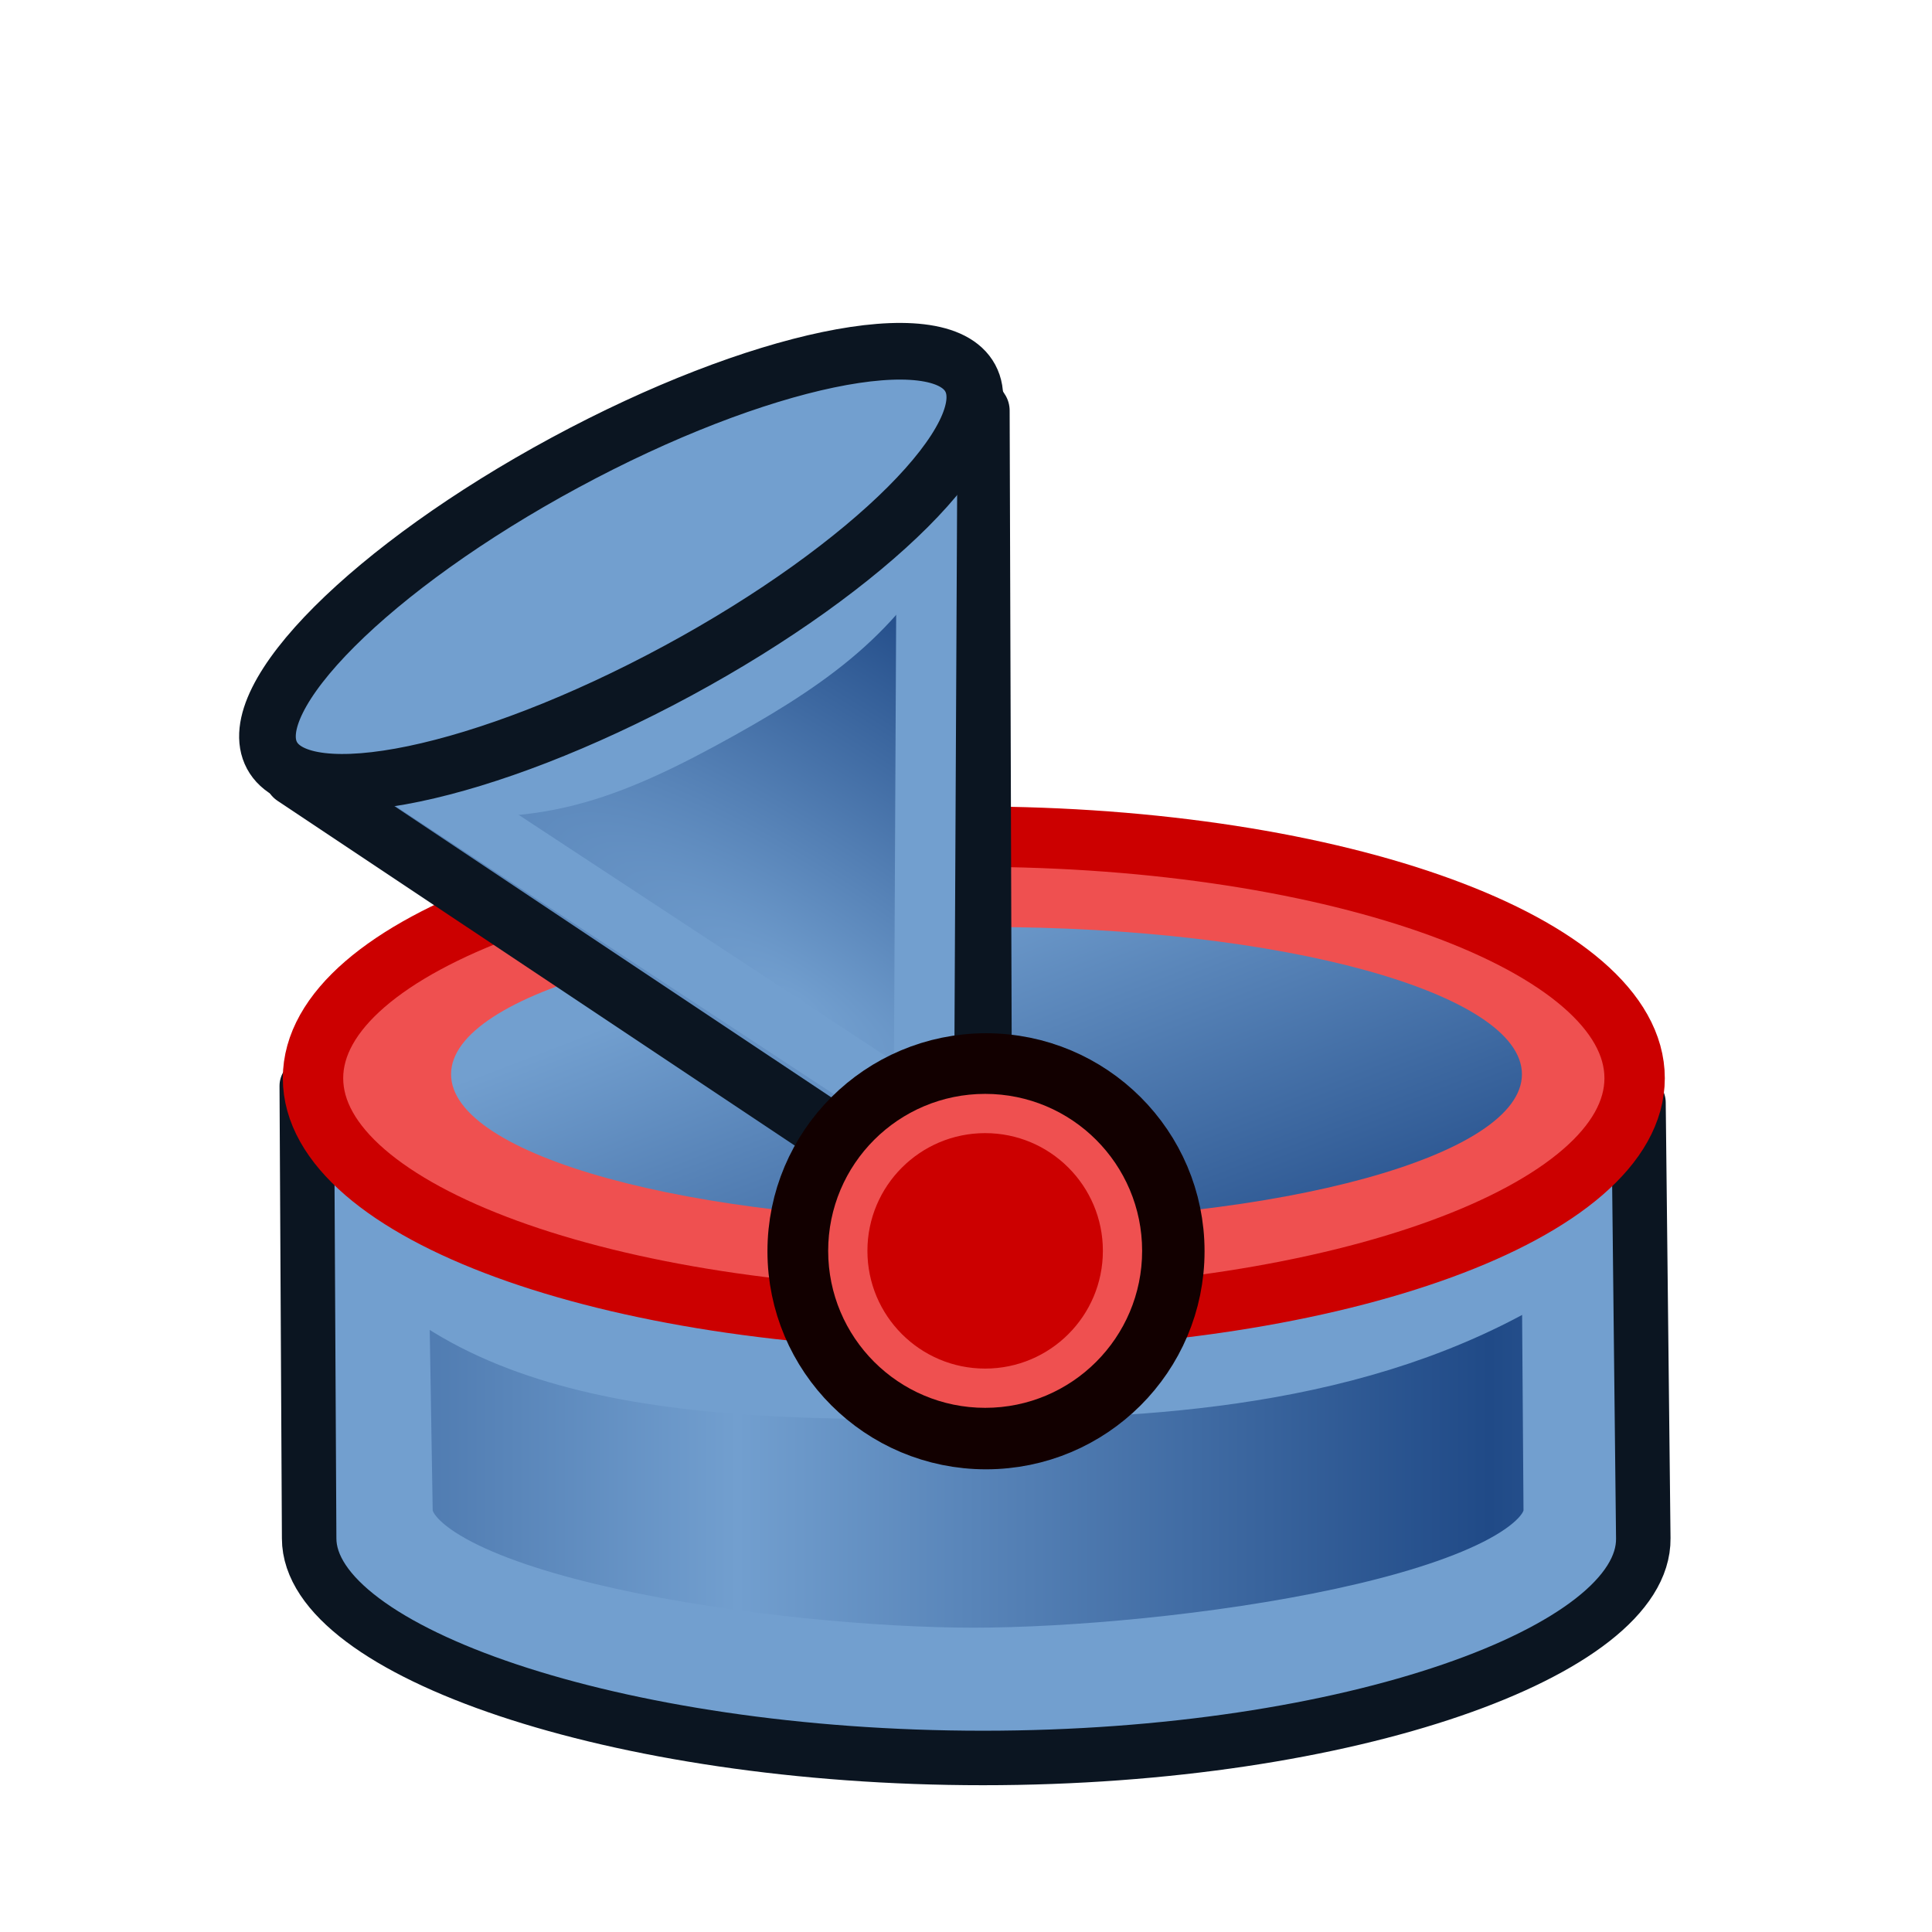
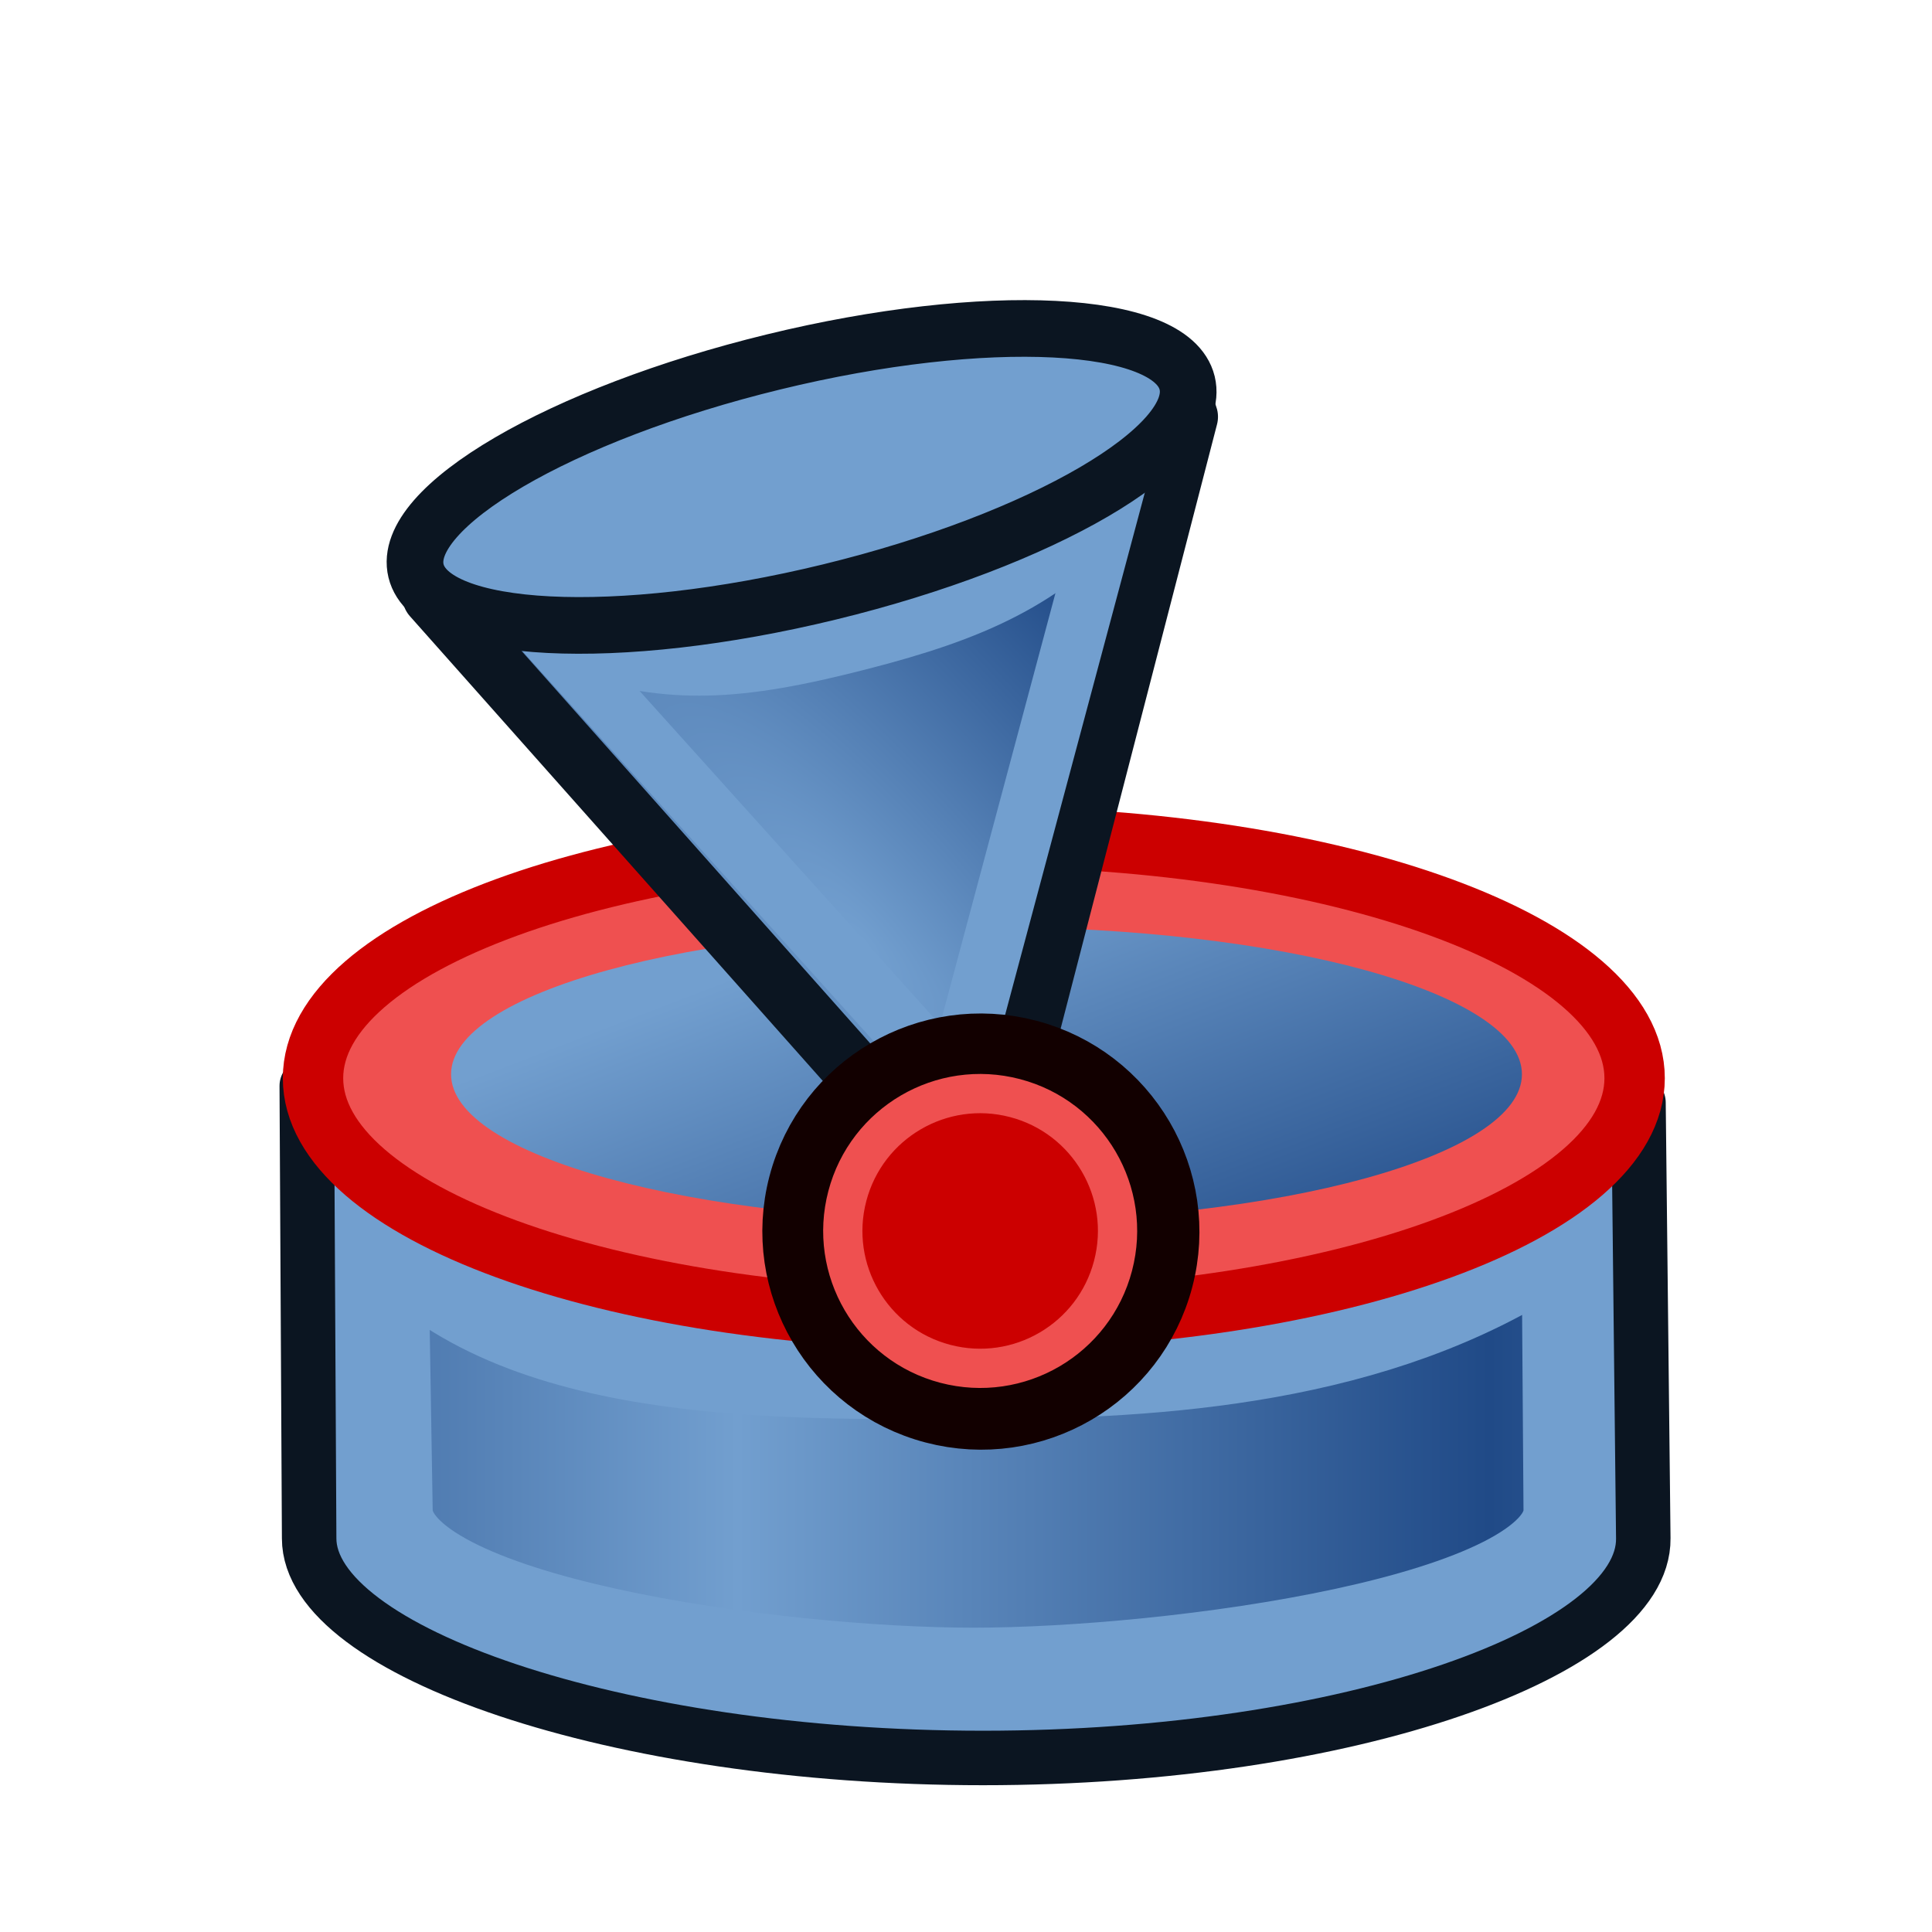
<svg xmlns="http://www.w3.org/2000/svg" xmlns:xlink="http://www.w3.org/1999/xlink" width="64px" height="64px" id="svg2980" version="1.1">
  <defs id="defs2982">
    <linearGradient id="linearGradient3864">
      <stop id="stop3866" offset="0" style="stop-color:#71b2f8;stop-opacity:1;" />
      <stop id="stop3868" offset="1" style="stop-color:#002795;stop-opacity:1;" />
    </linearGradient>
    <linearGradient id="linearGradient3377">
      <stop id="stop3379" offset="0" style="stop-color:#faff2b;stop-opacity:1;" />
      <stop id="stop3381" offset="1" style="stop-color:#ffaa00;stop-opacity:1;" />
    </linearGradient>
    <radialGradient xlink:href="#linearGradient3377" id="radialGradient3701" gradientUnits="userSpaceOnUse" cx="84.883" cy="77.043" fx="84.883" fy="77.043" r="19.467" gradientTransform="matrix(2.849242,1.258512,-0.4040415,0.9147407,-125.8413,-100.258)" />
    <linearGradient id="linearGradient3007">
      <stop id="stop3009" offset="0" style="stop-color:#faff2b;stop-opacity:1;" />
      <stop id="stop3011" offset="1" style="stop-color:#ffaa00;stop-opacity:1;" />
    </linearGradient>
    <linearGradient id="linearGradient3377-6">
      <stop id="stop3379-2" offset="0" style="stop-color:#00afff;stop-opacity:1;" />
      <stop id="stop3381-4" offset="1" style="stop-color:#0034ff;stop-opacity:1;" />
    </linearGradient>
    <radialGradient r="19.467" fy="77.043" fx="84.883" cy="77.043" cx="84.883" gradientTransform="matrix(2.849242,1.258512,-0.4040415,0.9147407,-125.8413,-100.258)" gradientUnits="userSpaceOnUse" id="radialGradient3017-8" xlink:href="#linearGradient3377-6" />
    <linearGradient id="linearGradient3835">
      <stop id="stop3837" offset="0" style="stop-color:#faff2b;stop-opacity:1;" />
      <stop id="stop3839" offset="1" style="stop-color:#ffaa00;stop-opacity:1;" />
    </linearGradient>
    <linearGradient id="linearGradient3377-2">
      <stop id="stop3379-7" offset="0" style="stop-color:#faff2b;stop-opacity:1;" />
      <stop id="stop3381-8" offset="1" style="stop-color:#ffaa00;stop-opacity:1;" />
    </linearGradient>
    <radialGradient r="19.467" fy="77.043" fx="84.883" cy="77.043" cx="84.883" gradientTransform="matrix(2.849242,1.258512,-0.4040415,0.9147407,-125.8413,-100.258)" gradientUnits="userSpaceOnUse" id="radialGradient3017-6" xlink:href="#linearGradient3377-2" />
    <linearGradient id="linearGradient3835-1">
      <stop id="stop3837-0" offset="0" style="stop-color:#faff2b;stop-opacity:1;" />
      <stop id="stop3839-9" offset="1" style="stop-color:#ffaa00;stop-opacity:1;" />
    </linearGradient>
    <radialGradient xlink:href="#linearGradient4032" id="radialGradient4112" gradientUnits="userSpaceOnUse" gradientTransform="matrix(-0.1915761,0.4662146,-1.136416,-0.419043,156.5648,24.07671)" cx="86.837" cy="90.601" fx="86.837" fy="90.601" r="19.467" />
    <linearGradient id="linearGradient4032">
      <stop style="stop-color:#71b2f8;stop-opacity:1;" offset="0" id="stop4034" />
      <stop style="stop-color:#002795;stop-opacity:1;" offset="1" id="stop4036" />
    </linearGradient>
    <radialGradient xlink:href="#linearGradient4032" id="radialGradient4114" gradientUnits="userSpaceOnUse" gradientTransform="matrix(0.1903683,-0.6138636,1.99853,-0.190928,-47.1332,165.4556)" cx="113.502" cy="65.849" fx="113.502" fy="65.849" r="19.467" />
    <linearGradient id="linearGradient3171">
      <stop style="stop-color:#71b2f8;stop-opacity:1;" offset="0" id="stop3173" />
      <stop style="stop-color:#002795;stop-opacity:1;" offset="1" id="stop3175" />
    </linearGradient>
    <radialGradient r="19.467" fy="65.849" fx="113.502" cy="65.849" cx="113.502" gradientTransform="matrix(0.1903683,-0.6138636,1.99853,-0.190928,-47.1332,165.4556)" gradientUnits="userSpaceOnUse" id="radialGradient3180" xlink:href="#linearGradient4032" />
    <radialGradient xlink:href="#linearGradient4032-7" id="radialGradient4112-9" gradientUnits="userSpaceOnUse" gradientTransform="matrix(-0.1915761,0.4662146,-1.136416,-0.419043,162.9924,26.56694)" cx="86.837" cy="90.601" fx="86.837" fy="90.601" r="19.467" />
    <linearGradient id="linearGradient4032-7">
      <stop style="stop-color:#71b2f8;stop-opacity:1;" offset="0" id="stop4034-3" />
      <stop style="stop-color:#002795;stop-opacity:1;" offset="1" id="stop4036-6" />
    </linearGradient>
    <radialGradient xlink:href="#linearGradient4032-7" id="radialGradient4114-3" gradientUnits="userSpaceOnUse" gradientTransform="matrix(0.1903683,-0.6138636,1.99853,-0.190928,-47.1332,165.4556)" cx="113.502" cy="65.849" fx="113.502" fy="65.849" r="19.467" />
    <linearGradient id="linearGradient3171-9">
      <stop style="stop-color:#71b2f8;stop-opacity:1;" offset="0" id="stop3173-7" />
      <stop style="stop-color:#002795;stop-opacity:1;" offset="1" id="stop3175-5" />
    </linearGradient>
    <radialGradient r="19.467" fy="65.849" fx="113.502" cy="65.849" cx="113.502" gradientTransform="matrix(0.1903683,-0.6138636,1.99853,-0.190928,-47.1332,165.4556)" gradientUnits="userSpaceOnUse" id="radialGradient3180-6" xlink:href="#linearGradient4032-7" />
    <linearGradient id="linearGradient4032-8">
      <stop style="stop-color:#71b2f8;stop-opacity:1;" offset="0" id="stop4034-4" />
      <stop style="stop-color:#002795;stop-opacity:1;" offset="1" id="stop4036-3" />
    </linearGradient>
    <radialGradient xlink:href="#linearGradient4032-8" id="radialGradient4114-9" gradientUnits="userSpaceOnUse" gradientTransform="matrix(0.1903683,-0.6138636,1.99853,-0.190928,-47.1332,165.4556)" cx="113.502" cy="65.849" fx="113.502" fy="65.849" r="19.467" />
    <linearGradient id="linearGradient3171-1">
      <stop style="stop-color:#71b2f8;stop-opacity:1;" offset="0" id="stop3173-0" />
      <stop style="stop-color:#002795;stop-opacity:1;" offset="1" id="stop3175-3" />
    </linearGradient>
    <linearGradient xlink:href="#linearGradient4032-0" id="linearGradient3822" x1="154.135" y1="33.267" x2="165.616" y2="46.43" gradientUnits="userSpaceOnUse" />
    <linearGradient id="linearGradient4032-0">
      <stop style="stop-color:#71b2f8;stop-opacity:1;" offset="0" id="stop4034-37" />
      <stop style="stop-color:#002795;stop-opacity:1;" offset="1" id="stop4036-1" />
    </linearGradient>
    <radialGradient xlink:href="#linearGradient4032-0" id="radialGradient3703" gradientUnits="userSpaceOnUse" cx="132.705" cy="90.193" fx="132.705" fy="90.193" r="19.467" gradientTransform="matrix(-0.08162339,1.394907,-1.157257,-0.2696337,245.2277,-105.4436)" />
    <linearGradient id="linearGradient3284">
      <stop style="stop-color:#71b2f8;stop-opacity:1;" offset="0" id="stop3286" />
      <stop style="stop-color:#002795;stop-opacity:1;" offset="1" id="stop3288" />
    </linearGradient>
    <radialGradient r="19.467" fy="90.193" fx="132.705" cy="90.193" cx="132.705" gradientTransform="matrix(-0.08162339,1.394907,-1.157257,-0.2696337,245.2277,-105.4436)" gradientUnits="userSpaceOnUse" id="radialGradient3294" xlink:href="#linearGradient4032-0" />
    <linearGradient xlink:href="#linearGradient3193" id="linearGradient3191" x1="11.758" y1="27.364" x2="21.166" y2="55.146" gradientUnits="userSpaceOnUse" gradientTransform="matrix(-0.999956,0.00937982,-0.00937982,-0.999956,39.60823,75.666)" />
    <linearGradient id="linearGradient3193">
      <stop id="stop3195" offset="0" style="stop-color:#68ff00;stop-opacity:1;" />
      <stop id="stop3197" offset="1" style="stop-color:#078b00;stop-opacity:1;" />
    </linearGradient>
    <linearGradient y2="28.944" x2="8.481" y1="44.721" x1="25.351" gradientTransform="matrix(-0.6108909,0.00703486,-0.0057303,-0.7499672,94.13183,75.27625)" gradientUnits="userSpaceOnUse" id="linearGradient4353" xlink:href="#linearGradient3193" />
    <linearGradient xlink:href="#linearGradient3801-6-7" id="linearGradient3807-3-6" x1="110" y1="35" x2="85" y2="35" gradientUnits="userSpaceOnUse" spreadMethod="reflect" gradientTransform="matrix(0.996502,0,0,0.9141063,-60.27472,17.23538)" />
    <linearGradient id="linearGradient3801-6-7">
      <stop style="stop-color:#204a87;stop-opacity:1" offset="0" id="stop3803-7-5" />
      <stop style="stop-color:#729fcf;stop-opacity:1" offset="1" id="stop3805-5-3" />
    </linearGradient>
    <linearGradient xlink:href="#linearGradient3801-6" id="linearGradient3807-3" x1="110" y1="35" x2="85" y2="35" gradientUnits="userSpaceOnUse" spreadMethod="reflect" gradientTransform="matrix(0.4583334,0,0,0.5172414,-28.625,1.448273)" />
    <linearGradient id="linearGradient3801-6">
      <stop style="stop-color:#204a87;stop-opacity:1" offset="0" id="stop3803-7" />
      <stop style="stop-color:#729fcf;stop-opacity:1" offset="1" id="stop3805-5" />
    </linearGradient>
    <linearGradient xlink:href="#linearGradient3801-6" id="linearGradient3282" gradientUnits="userSpaceOnUse" gradientTransform="matrix(0.4583334,0,0,0.5172414,-28.05393,1.950209)" spreadMethod="reflect" x1="110" y1="35" x2="85" y2="35" />
    <radialGradient r="22" fy="91.957" fx="225.938" cy="91.957" cx="225.938" gradientTransform="matrix(-0.8809672,-1.800019,-0.5957067,0.1545101,212.2983,425.1654)" gradientUnits="userSpaceOnUse" id="radialGradient3127" xlink:href="#linearGradient3021" />
    <linearGradient id="linearGradient3021">
      <stop style="stop-color:#729fcf;stop-opacity:1" offset="0" id="stop3023" />
      <stop style="stop-color:#204a87;stop-opacity:1" offset="1" id="stop3025" />
    </linearGradient>
    <linearGradient xlink:href="#linearGradient3021" id="linearGradient4490" x1="-12.114" y1="31.274" x2="0.181" y2="55.324" gradientUnits="userSpaceOnUse" gradientTransform="matrix(0.8102701,0,0,0.6095088,42.19256,10.15896)" />
  </defs>
  <g id="layer1">
    <g id="g3760-8" transform="matrix(0.3980009,0,0,0.493381,18.71021,-4.578477)" />
    <path style="fill:#729fcf;stroke:#0b1521;stroke-width:1.805;stroke-linecap:round;stroke-linejoin:round;stroke-miterlimit:4.5;stroke-dasharray:none;stroke-dashoffset:20.4;stroke-opacity:1" d="m 54.436,50.962 c 0.041,3.708 -9.67,7.273 -21.874,7.273 -12.204,0 -22.321,-3.565 -22.321,-7.273 l -0.079,-14.99 44.115,0.554 z" id="path2994-3-3-6" />
    <path style="fill:url(#linearGradient3807-3-6);fill-opacity:1;stroke:#729fcf;stroke-width:3;stroke-linecap:round;stroke-linejoin:round;stroke-miterlimit:4.5;stroke-dasharray:none;stroke-dashoffset:20.4;stroke-opacity:1" d="m 51.968,50.021 c 0.026,3.672 -13.203,5.398 -19.726,5.398 -6.523,0 -19.409,-1.727 -19.409,-5.398 l -0.146,-8.935 39.211,-0.929 z" id="path2994-3-6-5-2" />
    <path style="fill:none;stroke:#729fcf;stroke-width:5;stroke-linecap:round;stroke-linejoin:round;stroke-miterlimit:4.5;stroke-dasharray:none;stroke-dashoffset:20.4;stroke-opacity:1" d="m 50.721,40.472 c -5.363,3.551 -12.29,4.036 -18.317,4.036 -6.027,0 -14.695,0.292 -18.712,-4.115" id="path2994-3-6-9-6-9" />
    <ellipse ry="8.002" rx="21.89" cy="35.717" cx="32.259" style="fill:#ef5050;fill-opacity:1;stroke:#cc0000;stroke-width:2;stroke-linecap:round;stroke-linejoin:round;stroke-miterlimit:4.5;stroke-dasharray:none;stroke-dashoffset:20.4;stroke-opacity:1" id="path2994-2" />
    <ellipse ry="4.878" rx="17.737" cy="35.586" cx="32.679" style="fill:url(#linearGradient4490);fill-opacity:1;stroke:none;stroke-width:0;stroke-linecap:round;stroke-linejoin:round;stroke-miterlimit:4.5;stroke-dasharray:none;stroke-dashoffset:20.4;stroke-opacity:1" id="path2994-2-6" />
-     <g id="g4492" transform="translate(0.15822,6.170581)">
+     <g id="g4492" transform="matrix(0.967293,0.2536616,-0.2536616,0.967293,10.00097,-1.572976)">
      <g transform="matrix(0.8797675,-0.4754042,0.4754042,0.8797675,47.31137,-21.50888)" id="g4432">
        <path style="fill:url(#radialGradient3127);fill-opacity:1;stroke:#0b1521;stroke-width:2;stroke-linecap:butt;stroke-linejoin:round;stroke-miterlimit:4;stroke-dasharray:none;stroke-opacity:1" d="M -39.868,42.362 -52.692,18.171 c -0.038,-3.697 25.678,-3.549 25.716,0.148 z" id="path3039" />
        <path style="fill:none;stroke:#729fcf;stroke-width:2;stroke-linecap:butt;stroke-linejoin:miter;stroke-miterlimit:4;stroke-dasharray:none;stroke-opacity:1" d="M -39.724,38.037 -50.292,18.415 c 1.878,-2.116 18.852,-1.59 21.085,0.387 z" id="path3817" />
        <path style="fill:none;stroke:#729fcf;stroke-width:2.307;stroke-linecap:round;stroke-linejoin:round;stroke-miterlimit:4.5;stroke-dashoffset:20.4;stroke-opacity:1" d="m -30.723,20.75 c -2.699,1.677 -5.245,2.027 -9.294,2.027 -4.049,10e-6 -5.98,-0.574 -8.679,-2.251" id="path2994-3-6-9-6-9-5" />
        <ellipse ry="3.921" rx="13.146" cy="17.227" cx="-39.878" style="fill:#729fcf;stroke:#0b1521;stroke-width:1.877;stroke-linecap:round;stroke-linejoin:round;stroke-miterlimit:4.5;stroke-dasharray:none;stroke-dashoffset:20.4;stroke-opacity:1" id="path2994-2-1" transform="matrix(1,-2.8925305e-6,2.2876546e-6,1,0,0)" />
      </g>
      <g id="g4174" transform="matrix(0.494856,0,0,0.493689,-0.1561236,20.46906)">
        <circle transform="translate(35,-1)" id="path3025" style="fill:#3b2929;fill-opacity:1;stroke:#120000;stroke-width:5.26;stroke-linecap:round;stroke-linejoin:miter;stroke-miterlimit:4.5;stroke-dasharray:none;stroke-opacity:1" cx="31" cy="31" r="12" />
        <circle transform="matrix(0.7662162,0,0,0.7680273,42.1903,6.162531)" id="path3025-3" style="fill:#cc0000;stroke:#ef5050;stroke-width:3.429;stroke-linecap:round;stroke-linejoin:miter;stroke-miterlimit:4.5;stroke-dasharray:none;stroke-opacity:1" cx="31" cy="31" r="12" />
      </g>
    </g>
  </g>
</svg>
